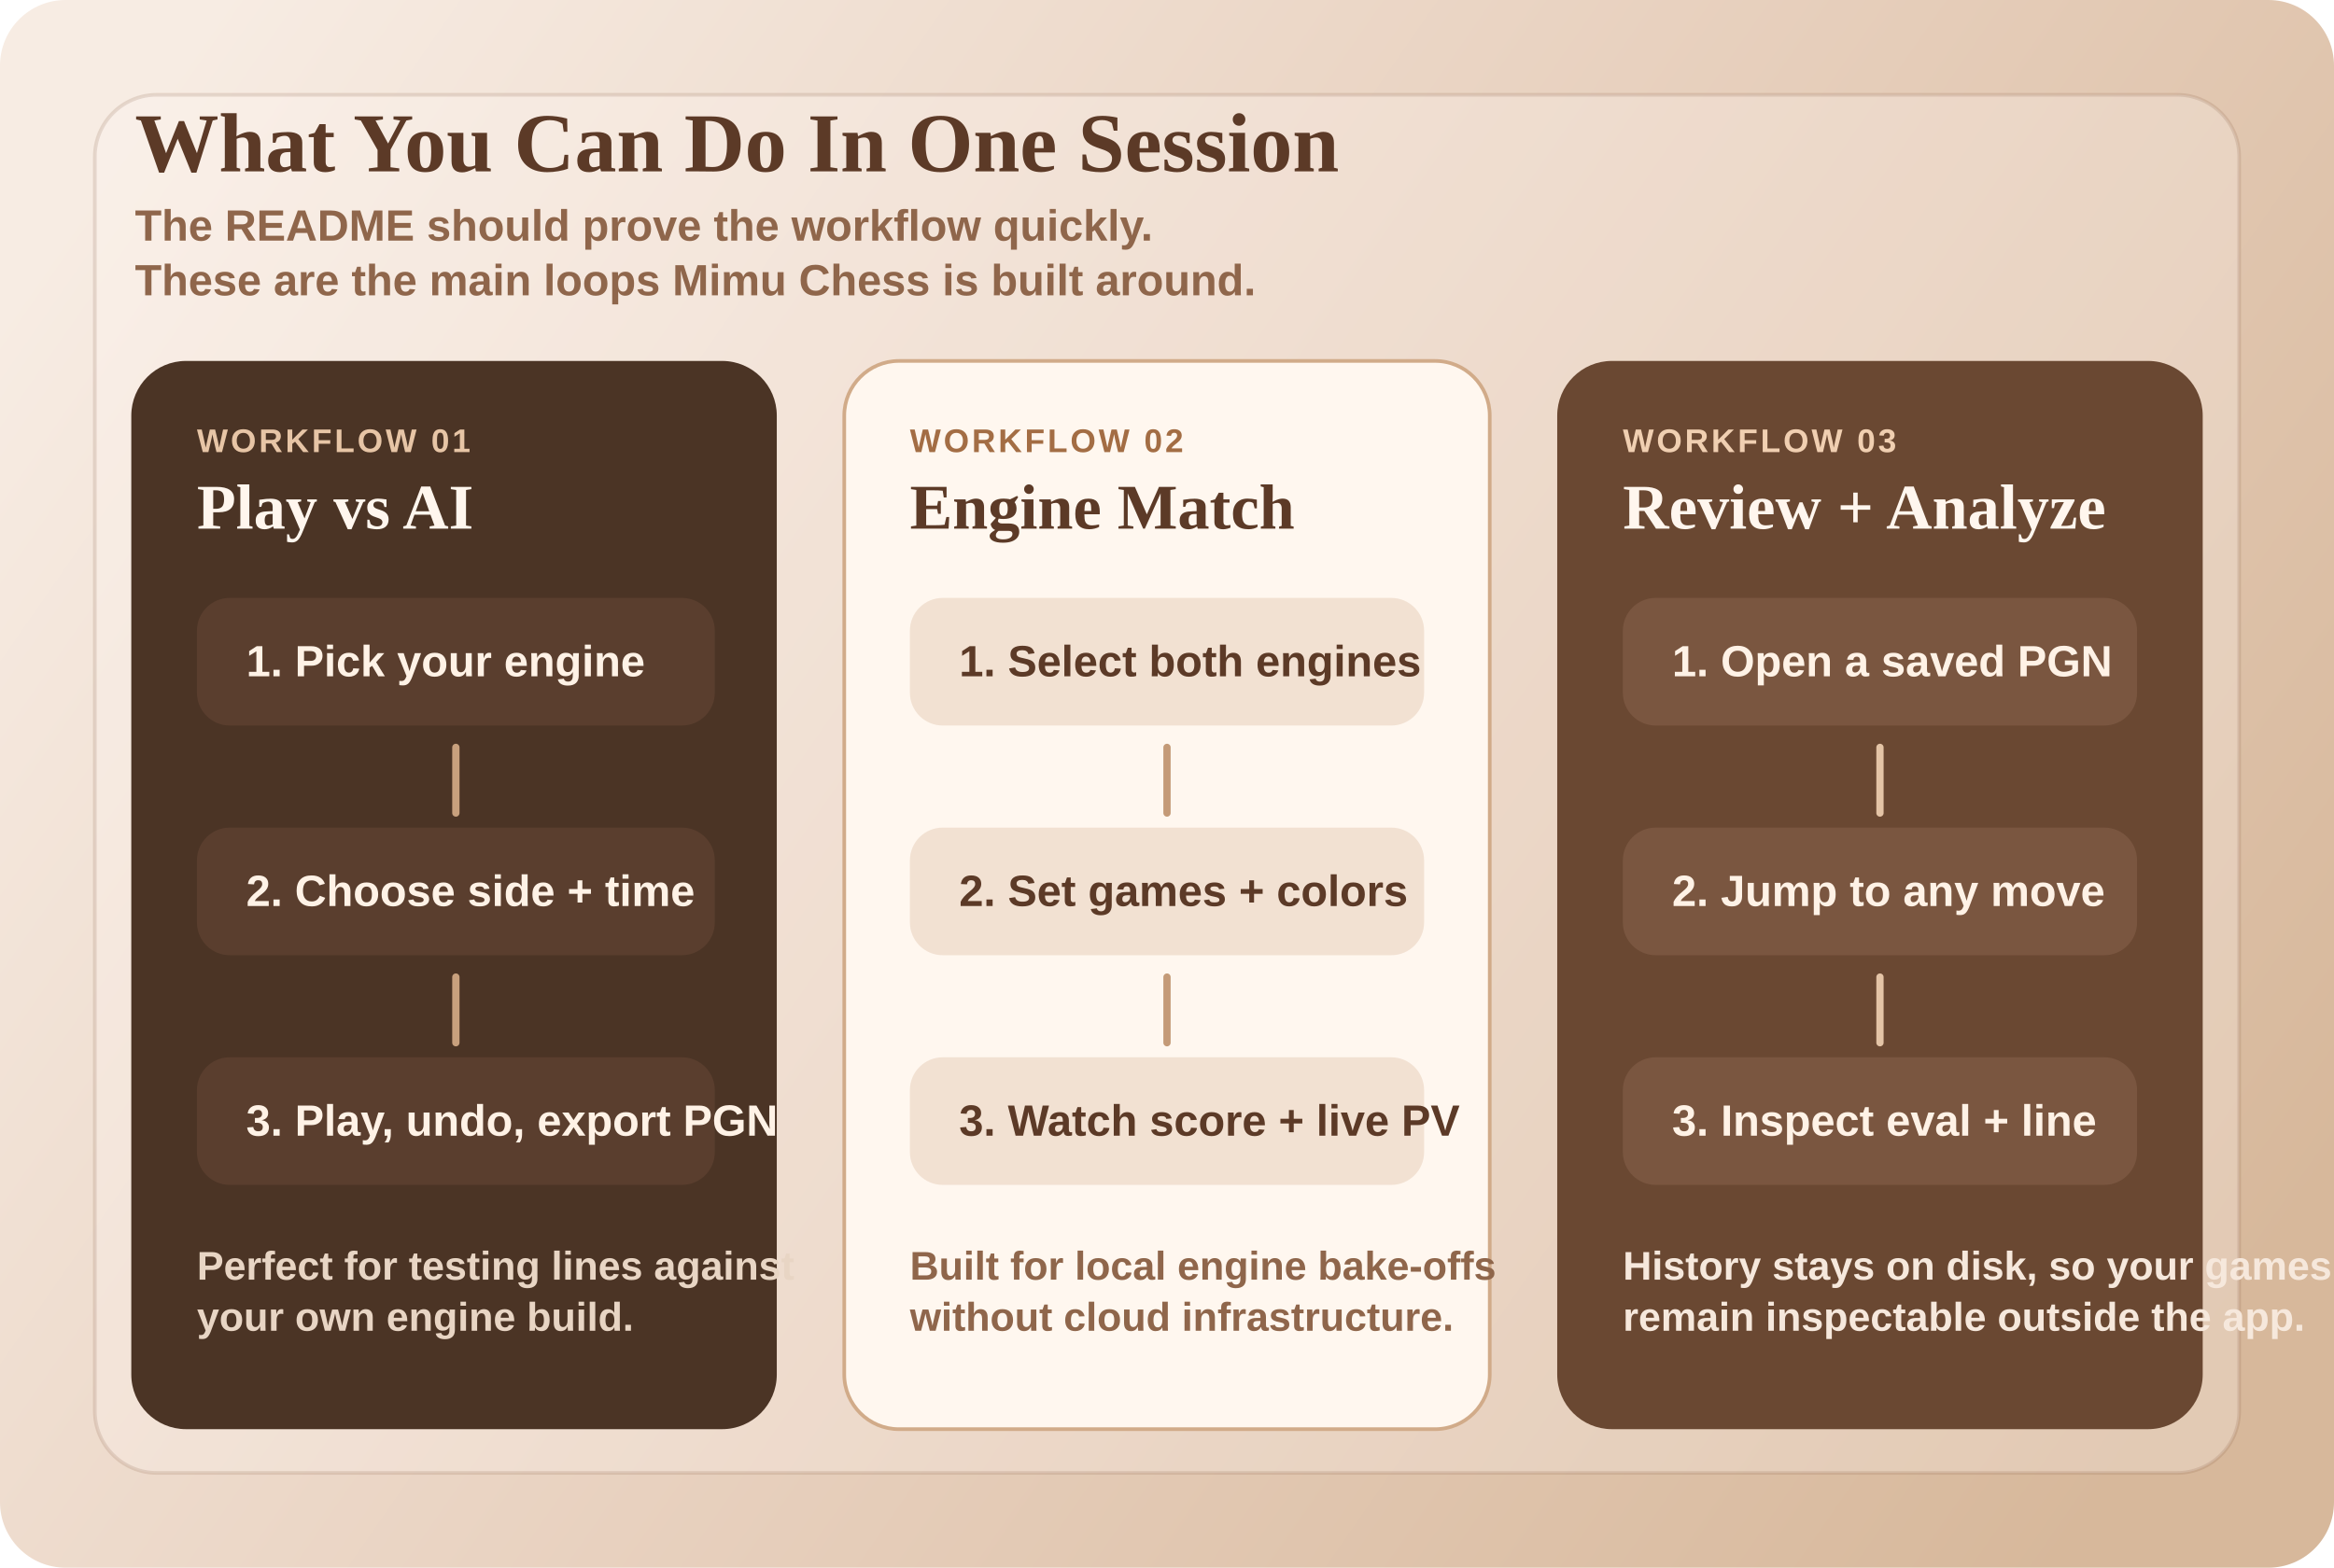
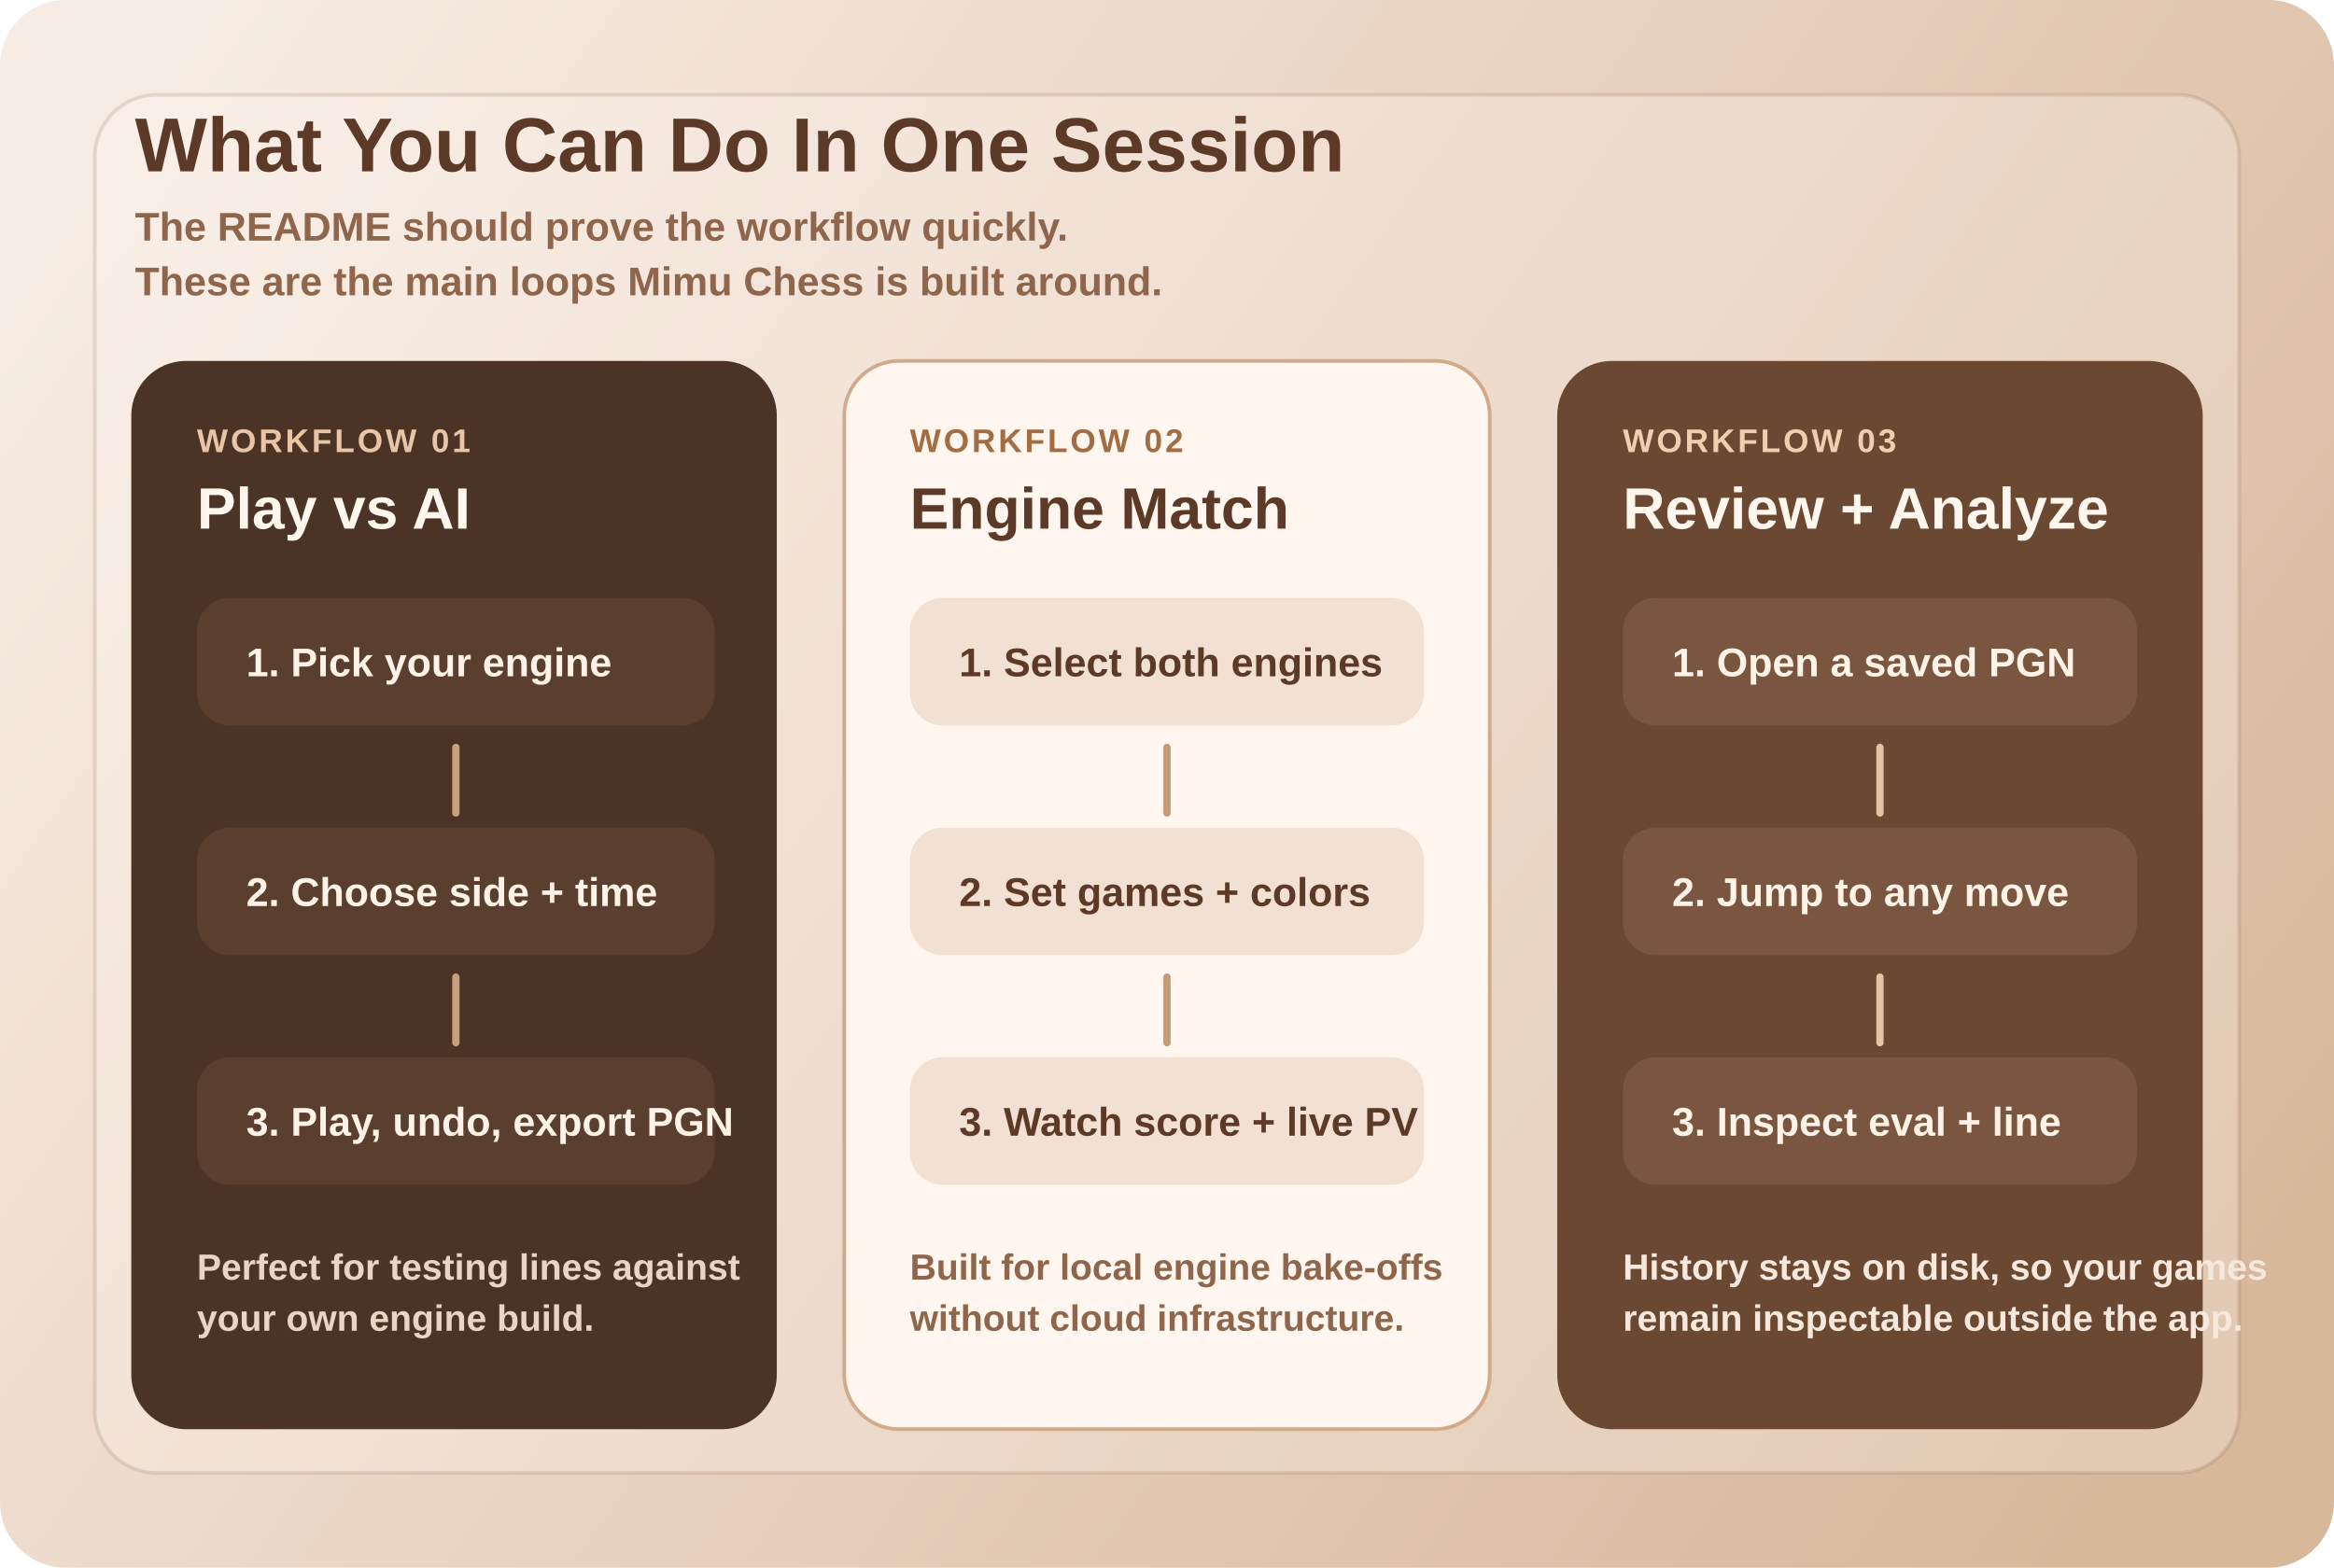
<svg xmlns="http://www.w3.org/2000/svg" width="1280" height="860" viewBox="0 0 1280 860" fill="none">
  <defs>
    <linearGradient id="bg" x1="92" y1="38" x2="1176" y2="792" gradientUnits="userSpaceOnUse">
      <stop stop-color="#F7ECE3" />
      <stop offset="0.5" stop-color="#E8D1BF" />
      <stop offset="1" stop-color="#D7B89B" />
    </linearGradient>
  </defs>
  <rect width="1280" height="860" rx="36" fill="url(#bg)" />
  <rect x="52" y="52" width="1176" height="756" rx="34" fill="#FFF8F2" fill-opacity="0.28" stroke="#7A4F32" stroke-opacity="0.16" stroke-width="2" />
-   <text x="74" y="94" fill="#5C3A27" font-family="Georgia, 'Times New Roman', serif" font-size="46" font-weight="700">What You Can Do In One Session</text>
-   <text x="74" y="132" fill="#8F664B" font-family="'Trebuchet MS', Arial, sans-serif" font-size="24" font-weight="600">
+   <text x="74" y="94" fill="#5C3A27" font-family="Arial, sans-serif" font-size="42" font-weight="700">What You Can Do In One Session</text>
+   <text x="74" y="132" fill="#8F664B" font-family="Arial, sans-serif" font-size="22" font-weight="600">
    <tspan x="74" dy="0">The README should prove the workflow quickly.</tspan>
    <tspan x="74" dy="30">These are the main loops Mimu Chess is built around.</tspan>
  </text>
  <rect x="72" y="198" width="354" height="586" rx="30" fill="#4B3425" />
  <rect x="463" y="198" width="354" height="586" rx="30" fill="#FFF7EF" stroke="#D1AB89" stroke-width="2" />
  <rect x="854" y="198" width="354" height="586" rx="30" fill="#6A4832" />
-   <text x="108" y="248" fill="#E7C5A6" font-family="'Trebuchet MS', Arial, sans-serif" font-size="18" font-weight="700" letter-spacing="1.5">WORKFLOW 01</text>
-   <text x="108" y="290" fill="#FFF6EE" font-family="Georgia, 'Times New Roman', serif" font-size="35" font-weight="700">Play vs AI</text>
+   <text x="108" y="248" fill="#E7C5A6" font-family="Arial, sans-serif" font-size="18" font-weight="700" letter-spacing="1.5">WORKFLOW 01</text>
+   <text x="108" y="290" fill="#FFF6EE" font-family="Arial, sans-serif" font-size="32" font-weight="700">Play vs AI</text>
  <rect x="108" y="328" width="284" height="70" rx="18" fill="#5A3E2E" />
-   <text x="135" y="371" fill="#FFF2E6" font-family="'Trebuchet MS', Arial, sans-serif" font-size="24" font-weight="700">1. Pick your engine</text>
+   <text x="135" y="371" fill="#FFF2E6" font-family="Arial, sans-serif" font-size="22" font-weight="700">1. Pick your engine</text>
  <path d="M250 410L250 446" stroke="#C8A07D" stroke-width="4" stroke-linecap="round" />
  <rect x="108" y="454" width="284" height="70" rx="18" fill="#5A3E2E" />
-   <text x="135" y="497" fill="#FFF2E6" font-family="'Trebuchet MS', Arial, sans-serif" font-size="24" font-weight="700">2. Choose side + time</text>
+   <text x="135" y="497" fill="#FFF2E6" font-family="Arial, sans-serif" font-size="22" font-weight="700">2. Choose side + time</text>
  <path d="M250 536L250 572" stroke="#C8A07D" stroke-width="4" stroke-linecap="round" />
  <rect x="108" y="580" width="284" height="70" rx="18" fill="#5A3E2E" />
-   <text x="135" y="623" fill="#FFF2E6" font-family="'Trebuchet MS', Arial, sans-serif" font-size="24" font-weight="700">3. Play, undo, export PGN</text>
-   <text x="108" y="702" fill="#E8D5C4" font-family="'Trebuchet MS', Arial, sans-serif" font-size="22" font-weight="600">
+   <text x="135" y="623" fill="#FFF2E6" font-family="Arial, sans-serif" font-size="22" font-weight="700">3. Play, undo, export PGN</text>
+   <text x="108" y="702" fill="#E8D5C4" font-family="Arial, sans-serif" font-size="20" font-weight="600">
    <tspan x="108" dy="0">Perfect for testing lines against</tspan>
    <tspan x="108" dy="28">your own engine build.</tspan>
  </text>
-   <text x="499" y="248" fill="#A36D44" font-family="'Trebuchet MS', Arial, sans-serif" font-size="18" font-weight="700" letter-spacing="1.5">WORKFLOW 02</text>
-   <text x="499" y="290" fill="#5C3A27" font-family="Georgia, 'Times New Roman', serif" font-size="35" font-weight="700">Engine Match</text>
+   <text x="499" y="248" fill="#A36D44" font-family="Arial, sans-serif" font-size="18" font-weight="700" letter-spacing="1.5">WORKFLOW 02</text>
+   <text x="499" y="290" fill="#5C3A27" font-family="Arial, sans-serif" font-size="32" font-weight="700">Engine Match</text>
  <rect x="499" y="328" width="282" height="70" rx="18" fill="#F2E1D2" />
-   <text x="526" y="371" fill="#5C3A27" font-family="'Trebuchet MS', Arial, sans-serif" font-size="24" font-weight="700">1. Select both engines</text>
+   <text x="526" y="371" fill="#5C3A27" font-family="Arial, sans-serif" font-size="22" font-weight="700">1. Select both engines</text>
  <path d="M640 410L640 446" stroke="#C49A77" stroke-width="4" stroke-linecap="round" />
  <rect x="499" y="454" width="282" height="70" rx="18" fill="#F2E1D2" />
-   <text x="526" y="497" fill="#5C3A27" font-family="'Trebuchet MS', Arial, sans-serif" font-size="24" font-weight="700">2. Set games + colors</text>
+   <text x="526" y="497" fill="#5C3A27" font-family="Arial, sans-serif" font-size="22" font-weight="700">2. Set games + colors</text>
  <path d="M640 536L640 572" stroke="#C49A77" stroke-width="4" stroke-linecap="round" />
  <rect x="499" y="580" width="282" height="70" rx="18" fill="#F2E1D2" />
-   <text x="526" y="623" fill="#5C3A27" font-family="'Trebuchet MS', Arial, sans-serif" font-size="24" font-weight="700">3. Watch score + live PV</text>
-   <text x="499" y="702" fill="#8F664B" font-family="'Trebuchet MS', Arial, sans-serif" font-size="22" font-weight="600">
+   <text x="526" y="623" fill="#5C3A27" font-family="Arial, sans-serif" font-size="22" font-weight="700">3. Watch score + live PV</text>
+   <text x="499" y="702" fill="#8F664B" font-family="Arial, sans-serif" font-size="20" font-weight="600">
    <tspan x="499" dy="0">Built for local engine bake-offs</tspan>
    <tspan x="499" dy="28">without cloud infrastructure.</tspan>
  </text>
-   <text x="890" y="248" fill="#F0CFB1" font-family="'Trebuchet MS', Arial, sans-serif" font-size="18" font-weight="700" letter-spacing="1.5">WORKFLOW 03</text>
-   <text x="890" y="290" fill="#FFF6EE" font-family="Georgia, 'Times New Roman', serif" font-size="35" font-weight="700">Review + Analyze</text>
+   <text x="890" y="248" fill="#F0CFB1" font-family="Arial, sans-serif" font-size="18" font-weight="700" letter-spacing="1.5">WORKFLOW 03</text>
+   <text x="890" y="290" fill="#FFF6EE" font-family="Arial, sans-serif" font-size="32" font-weight="700">Review + Analyze</text>
  <rect x="890" y="328" width="282" height="70" rx="18" fill="#7A5640" />
-   <text x="917" y="371" fill="#FFF2E6" font-family="'Trebuchet MS', Arial, sans-serif" font-size="24" font-weight="700">1. Open a saved PGN</text>
+   <text x="917" y="371" fill="#FFF2E6" font-family="Arial, sans-serif" font-size="22" font-weight="700">1. Open a saved PGN</text>
  <path d="M1031 410L1031 446" stroke="#E4C4A6" stroke-width="4" stroke-linecap="round" />
  <rect x="890" y="454" width="282" height="70" rx="18" fill="#7A5640" />
-   <text x="917" y="497" fill="#FFF2E6" font-family="'Trebuchet MS', Arial, sans-serif" font-size="24" font-weight="700">2. Jump to any move</text>
+   <text x="917" y="497" fill="#FFF2E6" font-family="Arial, sans-serif" font-size="22" font-weight="700">2. Jump to any move</text>
  <path d="M1031 536L1031 572" stroke="#E4C4A6" stroke-width="4" stroke-linecap="round" />
  <rect x="890" y="580" width="282" height="70" rx="18" fill="#7A5640" />
-   <text x="917" y="623" fill="#FFF2E6" font-family="'Trebuchet MS', Arial, sans-serif" font-size="24" font-weight="700">3. Inspect eval + line</text>
-   <text x="890" y="702" fill="#F6E8DC" font-family="'Trebuchet MS', Arial, sans-serif" font-size="22" font-weight="600">
+   <text x="917" y="623" fill="#FFF2E6" font-family="Arial, sans-serif" font-size="22" font-weight="700">3. Inspect eval + line</text>
+   <text x="890" y="702" fill="#F6E8DC" font-family="Arial, sans-serif" font-size="20" font-weight="600">
    <tspan x="890" dy="0">History stays on disk, so your games</tspan>
    <tspan x="890" dy="28">remain inspectable outside the app.</tspan>
  </text>
</svg>
